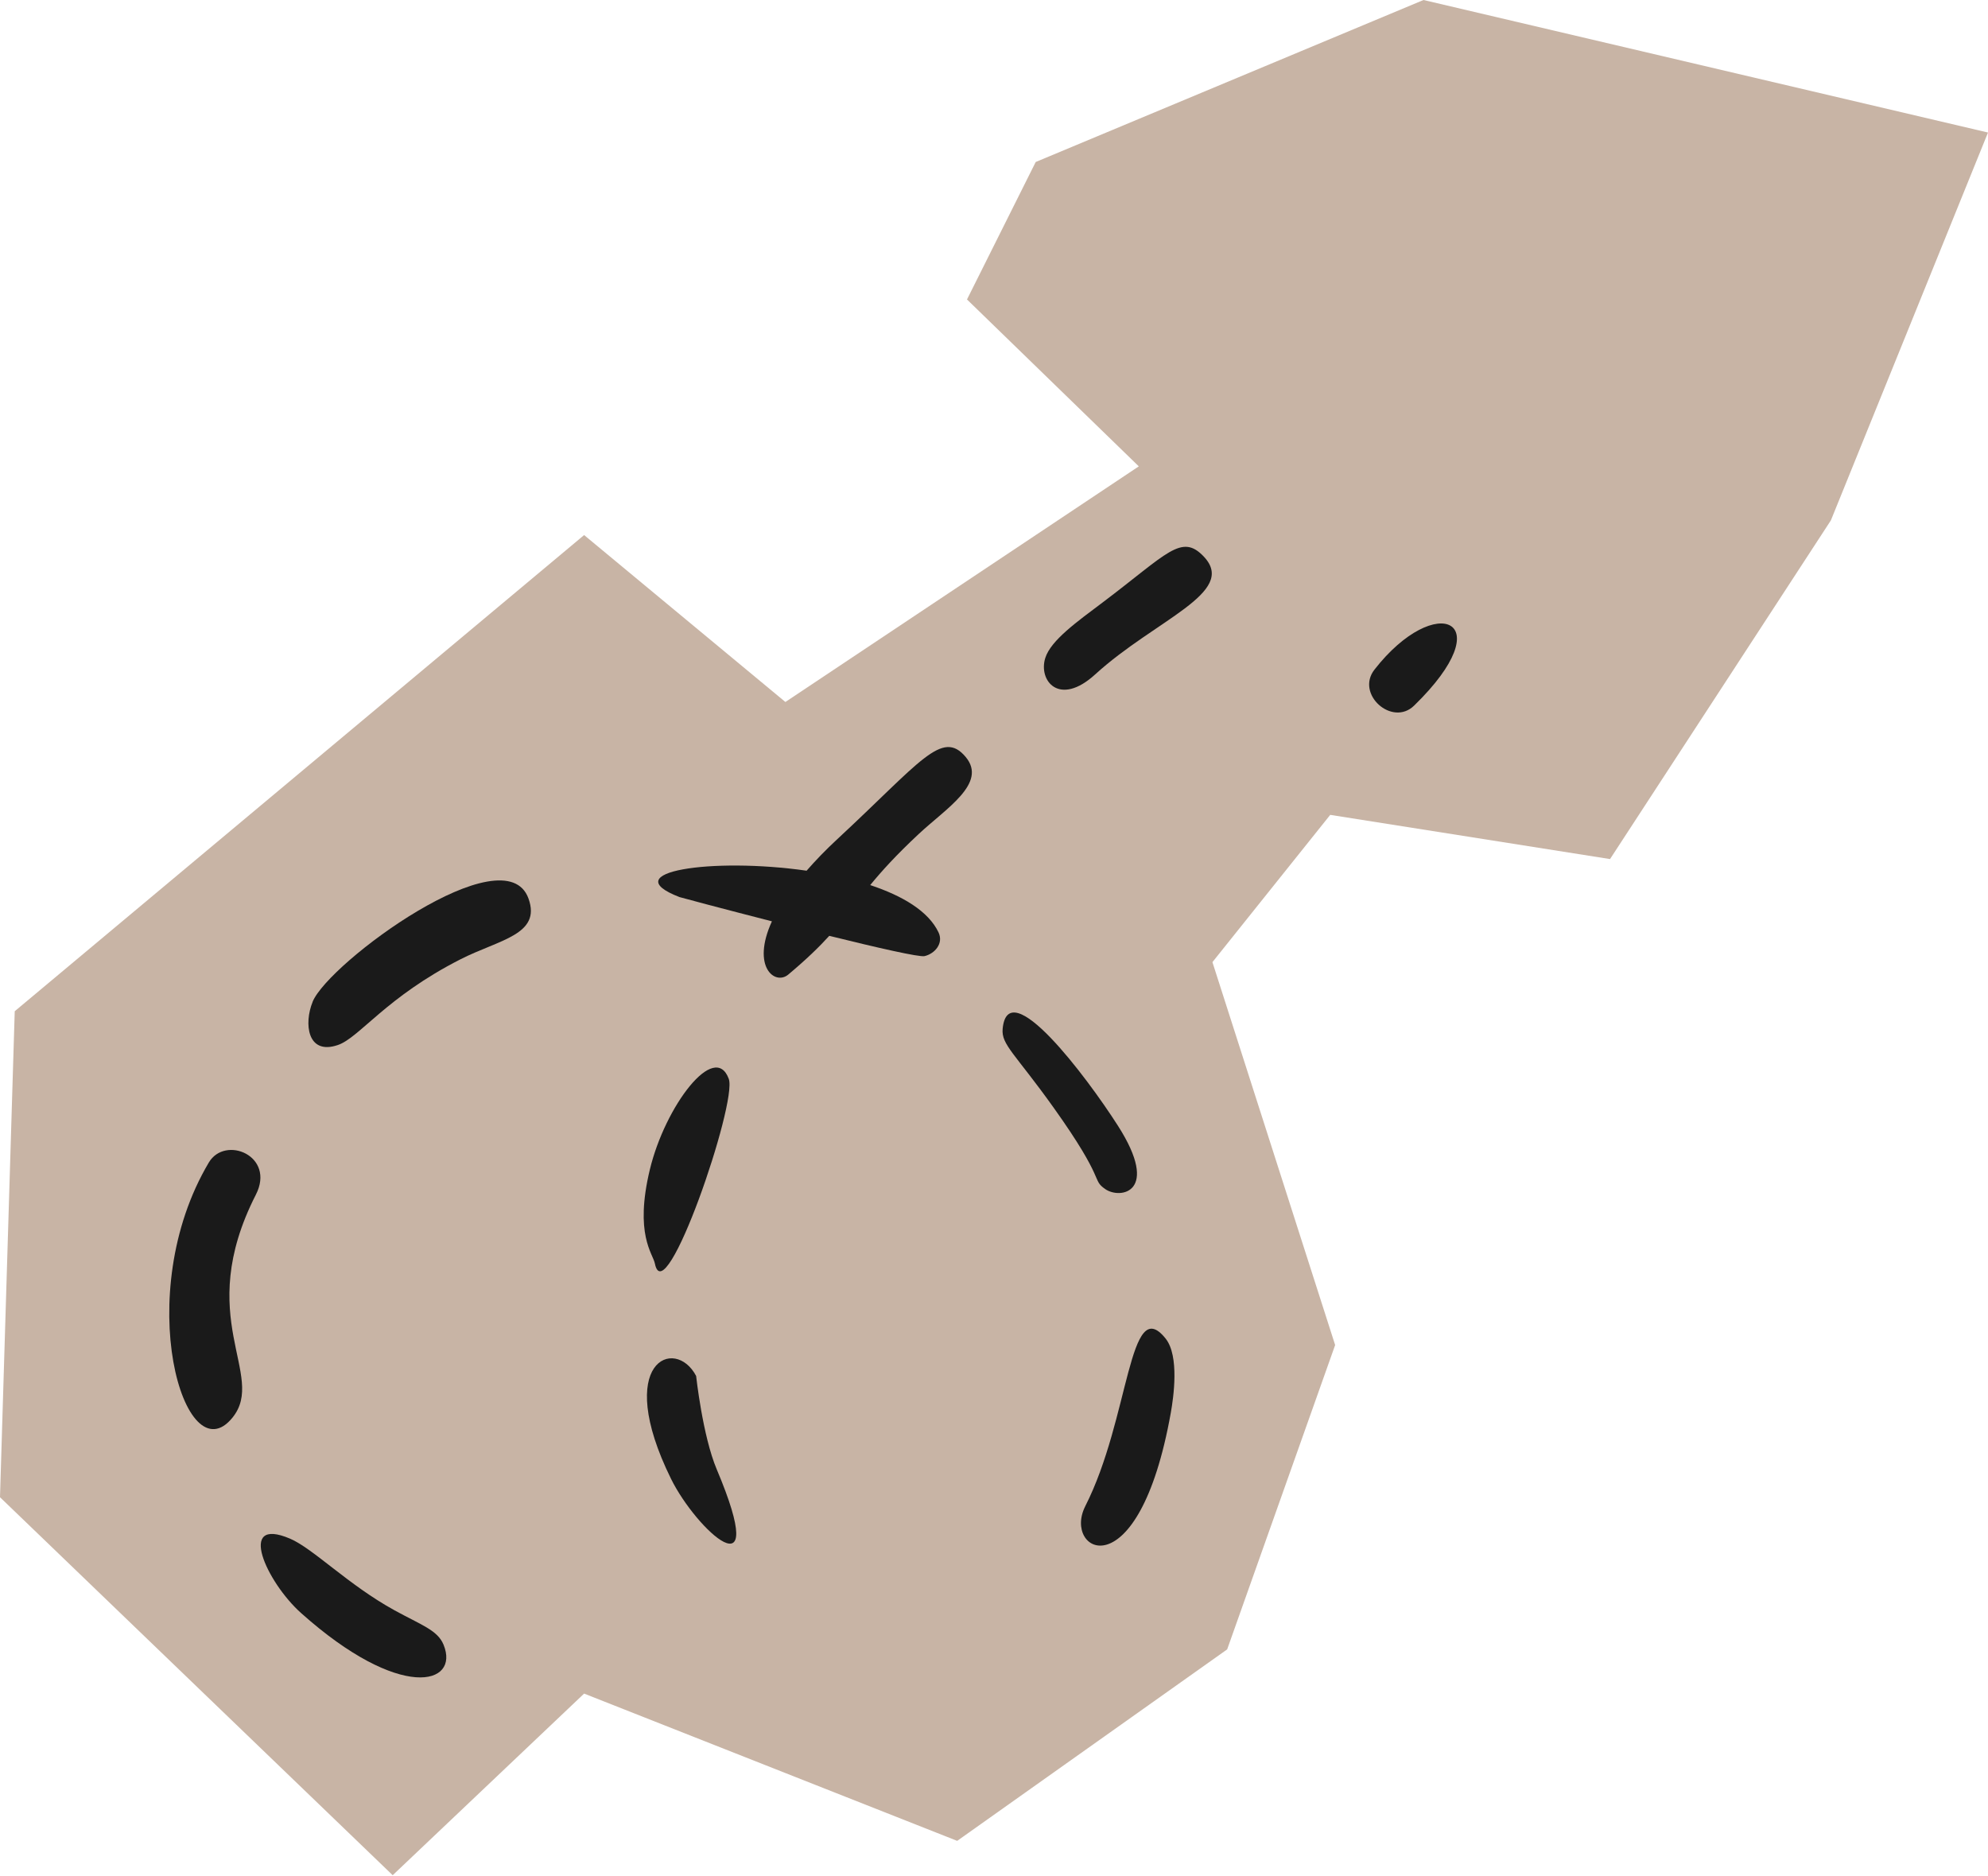
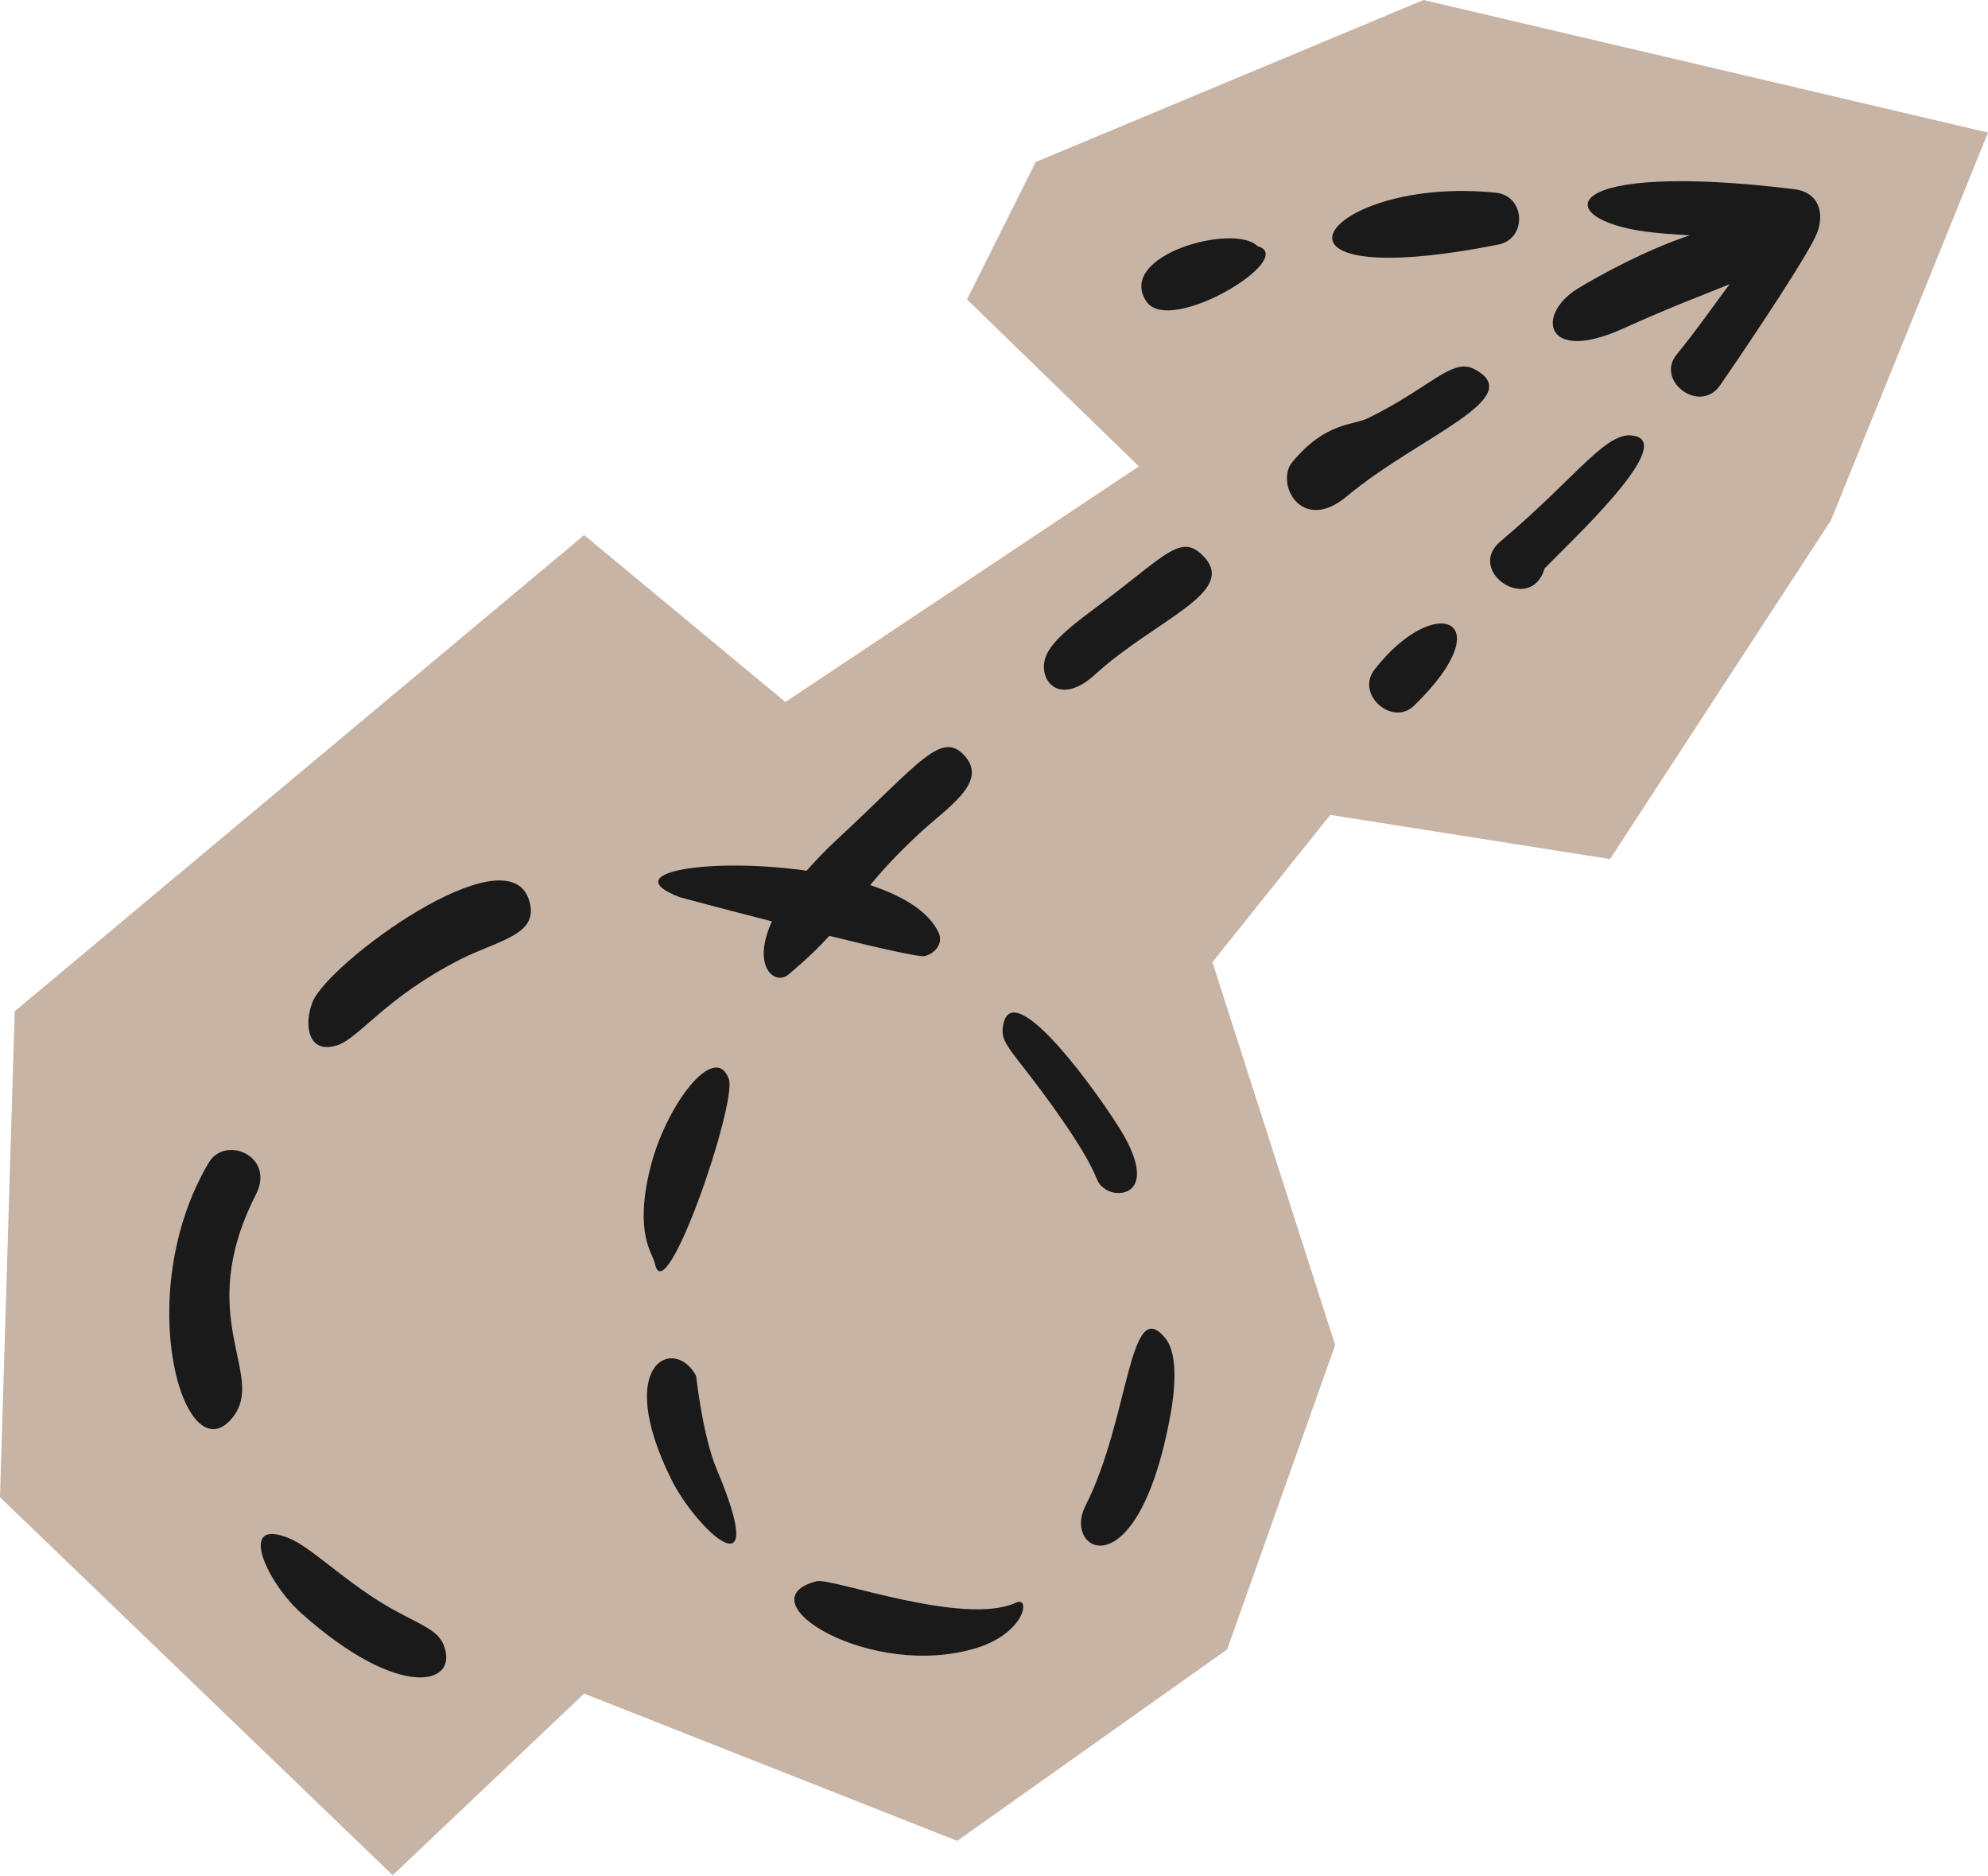
- <svg xmlns="http://www.w3.org/2000/svg" id="Layer_2" data-name="Layer 2" viewBox="0 0 646.38 609.67">
+ <svg xmlns="http://www.w3.org/2000/svg" id="Layer_2" data-name="Layer 2" viewBox="0 0 1087.15 1025.42">
  <defs>
    <style>
      .cls-1 {
        fill: #c8b4a5;
      }

      .cls-2 {
        fill: #1a1a1a;
      }
    </style>
  </defs>
  <g id="_0" data-name="0">
-     <polygon class="cls-1" points="189.92 550.62 127.68 609.67 0 486.78 4.79 328.77 189.92 173.96 255.36 228.23 370.27 151.62 314.41 97.36 336.75 52.67 462.84 0 646.38 43.09 595.3 169.17 523.49 279.3 432.51 264.93 394.21 312.81 434.11 437.3 399 536.25 311.22 598.5 189.92 550.62" />
-     <path class="cls-2" d="M128.15,523.47c-14.85-8.16-26.37-20.04-33.84-23.22-17.52-7.47-7.59,14.21,3.57,24.17,32.2,28.78,51.76,23.48,46.33,10.29-1.94-4.72-7.22-6.38-16.06-11.23Z" />
-     <path class="cls-2" d="M67.9,377.95c-25.46,42.86-7.88,102.3,7.72,82.91,11.18-13.9-12.94-32.24,7.57-72.44,6.45-12.64-9.98-19.41-15.29-10.47Z" />
-     <path class="cls-2" d="M101.65,325.72c-2.88,7.04-1.75,17.43,8.2,14.04,7.02-2.39,15.62-15.55,39.9-27.89,12.54-6.38,26.3-7.97,22.09-19.72-7.62-21.27-64.98,20.78-70.2,33.56Z" />
-     <path class="cls-2" d="M359.32,386.57c4.89,3.45,18.08,1.2,4.17-20.56-10.37-16.22-35.78-49.85-37.49-31.49-.47,5.13,4.05,8.04,16.6,25.63,17.17,24.07,12.2,23.24,16.72,26.42Z" />
-     <path class="cls-2" d="M352.87,489.69c-7.54,14.84,17.3,28.47,27.8-30.34.88-4.91,2.86-18.49-1.69-24.17-12-14.97-11.6,25.95-26.11,54.5Z" />
-     <path class="cls-2" d="M226.34,447.35c-6.83-13-27-4.78-8.15,33.47,8.19,16.61,32.64,39.05,14.86-3.08-4.61-10.91-6.7-30.37-6.71-30.39Z" />
-     <path class="cls-2" d="M236.96,350.78c-4.55-12.45-20.7,8.8-25.67,29.48-5.06,21.06.98,27.26,1.64,30.54,3.29,16.41,26.85-52.31,24.03-60.01Z" />
-     <path class="cls-2" d="M269.64,304.26c15.57,3.85,29.28,6.99,30.98,6.59,3.29-.78,6.24-4.09,4.54-7.7-3.27-6.91-11.73-11.92-22.22-15.39,3.69-4.5,8.38-9.7,15.73-16.57,9.02-8.43,22.41-16.54,15.34-25.05-7.68-9.24-14.72,1.61-41.71,26.63-3.95,3.66-7.21,7.07-10.04,10.31-30.75-4.4-62.63.36-41.32,8.58.27.11,14.03,3.78,30.04,7.88-6.78,14.82,1.01,20.93,5.32,17.31,5.94-4.98,10.05-8.98,13.34-12.6Z" />
-     <path class="cls-2" d="M358.51,195.87c-8.23,6.2-16.78,12.25-18.63,18-2.38,7.4,4.54,16.04,16.21,5.39,19.56-17.83,46.26-26.55,35.4-38.21-7.32-7.86-11.93-1.03-32.98,14.82Z" />
-     <path class="cls-2" d="M446.9,217.7c-6.23,7.98,5.76,18.64,12.87,11.72,28.86-28.05,7.07-37.28-12.87-11.72Z" />
+     <polygon class="cls-1" points="319.44 926.1 214.75 1025.42 0 818.72 8.05 552.97 319.44 292.59 429.49 383.86 622.77 255.01 528.81 163.74 566.39 88.58 778.46 0 1087.15 72.48 1001.26 284.54 880.46 469.76 727.46 445.6 663.03 526.13 730.14 735.51 671.08 901.94 523.45 1006.63 319.44 926.1" />
+     <path class="cls-2" d="M215.54,880.44c-24.98-13.72-44.35-33.7-56.92-39.06-29.46-12.57-12.76,23.89,6,40.65,54.16,48.41,87.05,39.49,77.92,17.3-3.26-7.93-12.14-10.73-27.01-18.89Z" />
+     <path class="cls-2" d="M114.2,635.69c-42.82,72.08-13.26,172.07,12.98,139.45,18.81-23.38-21.76-54.23,12.73-121.84,10.85-21.26-16.79-32.64-25.71-17.61Z" />
+     <path class="cls-2" d="M170.96,547.83c-4.84,11.84-2.95,29.32,13.8,23.62,11.81-4.01,26.27-26.16,67.11-46.9,21.1-10.72,44.23-13.41,37.16-33.16-12.82-35.78-109.29,34.95-118.07,56.44Z" />
+     <path class="cls-2" d="M604.34,650.18c8.22,5.8,30.41,2.01,7.01-34.58-17.44-27.27-60.17-83.84-63.05-52.96-.79,8.62,6.8,13.53,27.92,43.11,28.87,40.48,20.52,39.08,28.11,44.43Z" />
+     <path class="cls-2" d="M593.5,823.62c-12.69,24.96,29.09,47.88,46.76-51.03,1.48-8.26,4.8-31.1-2.85-40.65-20.18-25.18-19.5,43.65-43.92,91.67Z" />
+     <path class="cls-2" d="M555.55,876.37c-28.37,13.18-100.85-13.77-108.87-11.74-41.31,10.46,29.87,54.68,87.95,36.32,25.93-8.2,29.17-28.42,20.91-24.58Z" />
+     <path class="cls-2" d="M380.69,752.4c-11.48-21.87-45.41-8.05-13.71,56.3,13.77,27.94,54.9,65.67,24.99-5.18-7.75-18.36-11.26-51.08-11.28-51.12Z" />
+     <path class="cls-2" d="M398.55,589.99c-7.65-20.94-34.82,14.8-43.18,49.57-8.52,35.43,1.65,45.85,2.76,51.36,5.54,27.6,45.15-87.98,40.42-100.94Z" />
+     <path class="cls-2" d="M453.52,511.74c26.2,6.47,49.24,11.76,52.1,11.08,5.54-1.31,10.5-6.89,7.63-12.94-5.51-11.62-19.73-20.05-37.37-25.88,6.2-7.56,14.09-16.32,26.45-27.87,15.17-14.18,37.7-27.82,25.81-42.13-12.92-15.54-24.76,2.71-70.15,44.79-6.65,6.16-12.12,11.9-16.89,17.34-51.71-7.4-105.34.6-69.49,14.44.46.18,23.6,6.36,50.53,13.26-11.41,24.93,1.7,35.2,8.96,29.11,10-8.38,16.9-15.11,22.44-21.2Z" />
+     <path class="cls-2" d="M602.99,329.44c-13.84,10.42-28.23,20.61-31.34,30.27-4.01,12.45,7.64,26.97,27.27,9.06,32.91-29.98,77.81-44.65,59.53-64.26-12.31-13.21-20.07-1.73-55.46,24.93Z" />
+     <path class="cls-2" d="M806.08,201.76c-12.12-6.25-24.23,10.49-58.25,27.04-7.78,3.79-23.14,2-41.18,23.94-9.34,11.36,4.9,39.59,29.92,18.62,39.34-32.83,99.97-53.9,69.51-69.59Z" />
+     <path class="cls-2" d="M819.39,133.72c15.83-3.14,14.84-26.66-1.34-28.33-93.59-9.66-143.18,57.02,1.34,28.33Z" />
+     <path class="cls-2" d="M980.9,103.41c-129.94-15.86-133.63,16.37-80.64,23.28,7.55.98,14.7,1.39,23.69,2.04-23.27,7.64-49.85,22.1-61.43,29.26-22.51,13.93-18.21,41.29,25.18,21.64,27.07-12.26,45.77-19.12,58.16-24.23-9.24,12.31-18.91,26.27-28.97,38.46-11.77,14.26,12.64,32.97,23.81,16.75,20.03-29.07,48.46-72.03,52.81-82.82,4.35-10.79,1.59-22.66-12.61-24.39Z" />
+     <path class="cls-2" d="M895.09,238.69c-15.65-5.17-31.33,21.02-74.48,57.28-19.55,16.44,16.47,40.46,24.08,14.84,13.93-14.44,69.46-65.84,50.4-72.13Z" />
+     <path class="cls-2" d="M687.62,134.56c-12.73-12.75-77.42,4.94-60.73,30.25,12.71,19.27,83.65-23.94,60.73-30.25Z" />
+     <path class="cls-2" d="M751.65,366.15c-10.47,13.43,9.69,31.35,21.65,19.72,48.54-47.18,11.89-62.7-21.65-19.72Z" />
  </g>
</svg>
